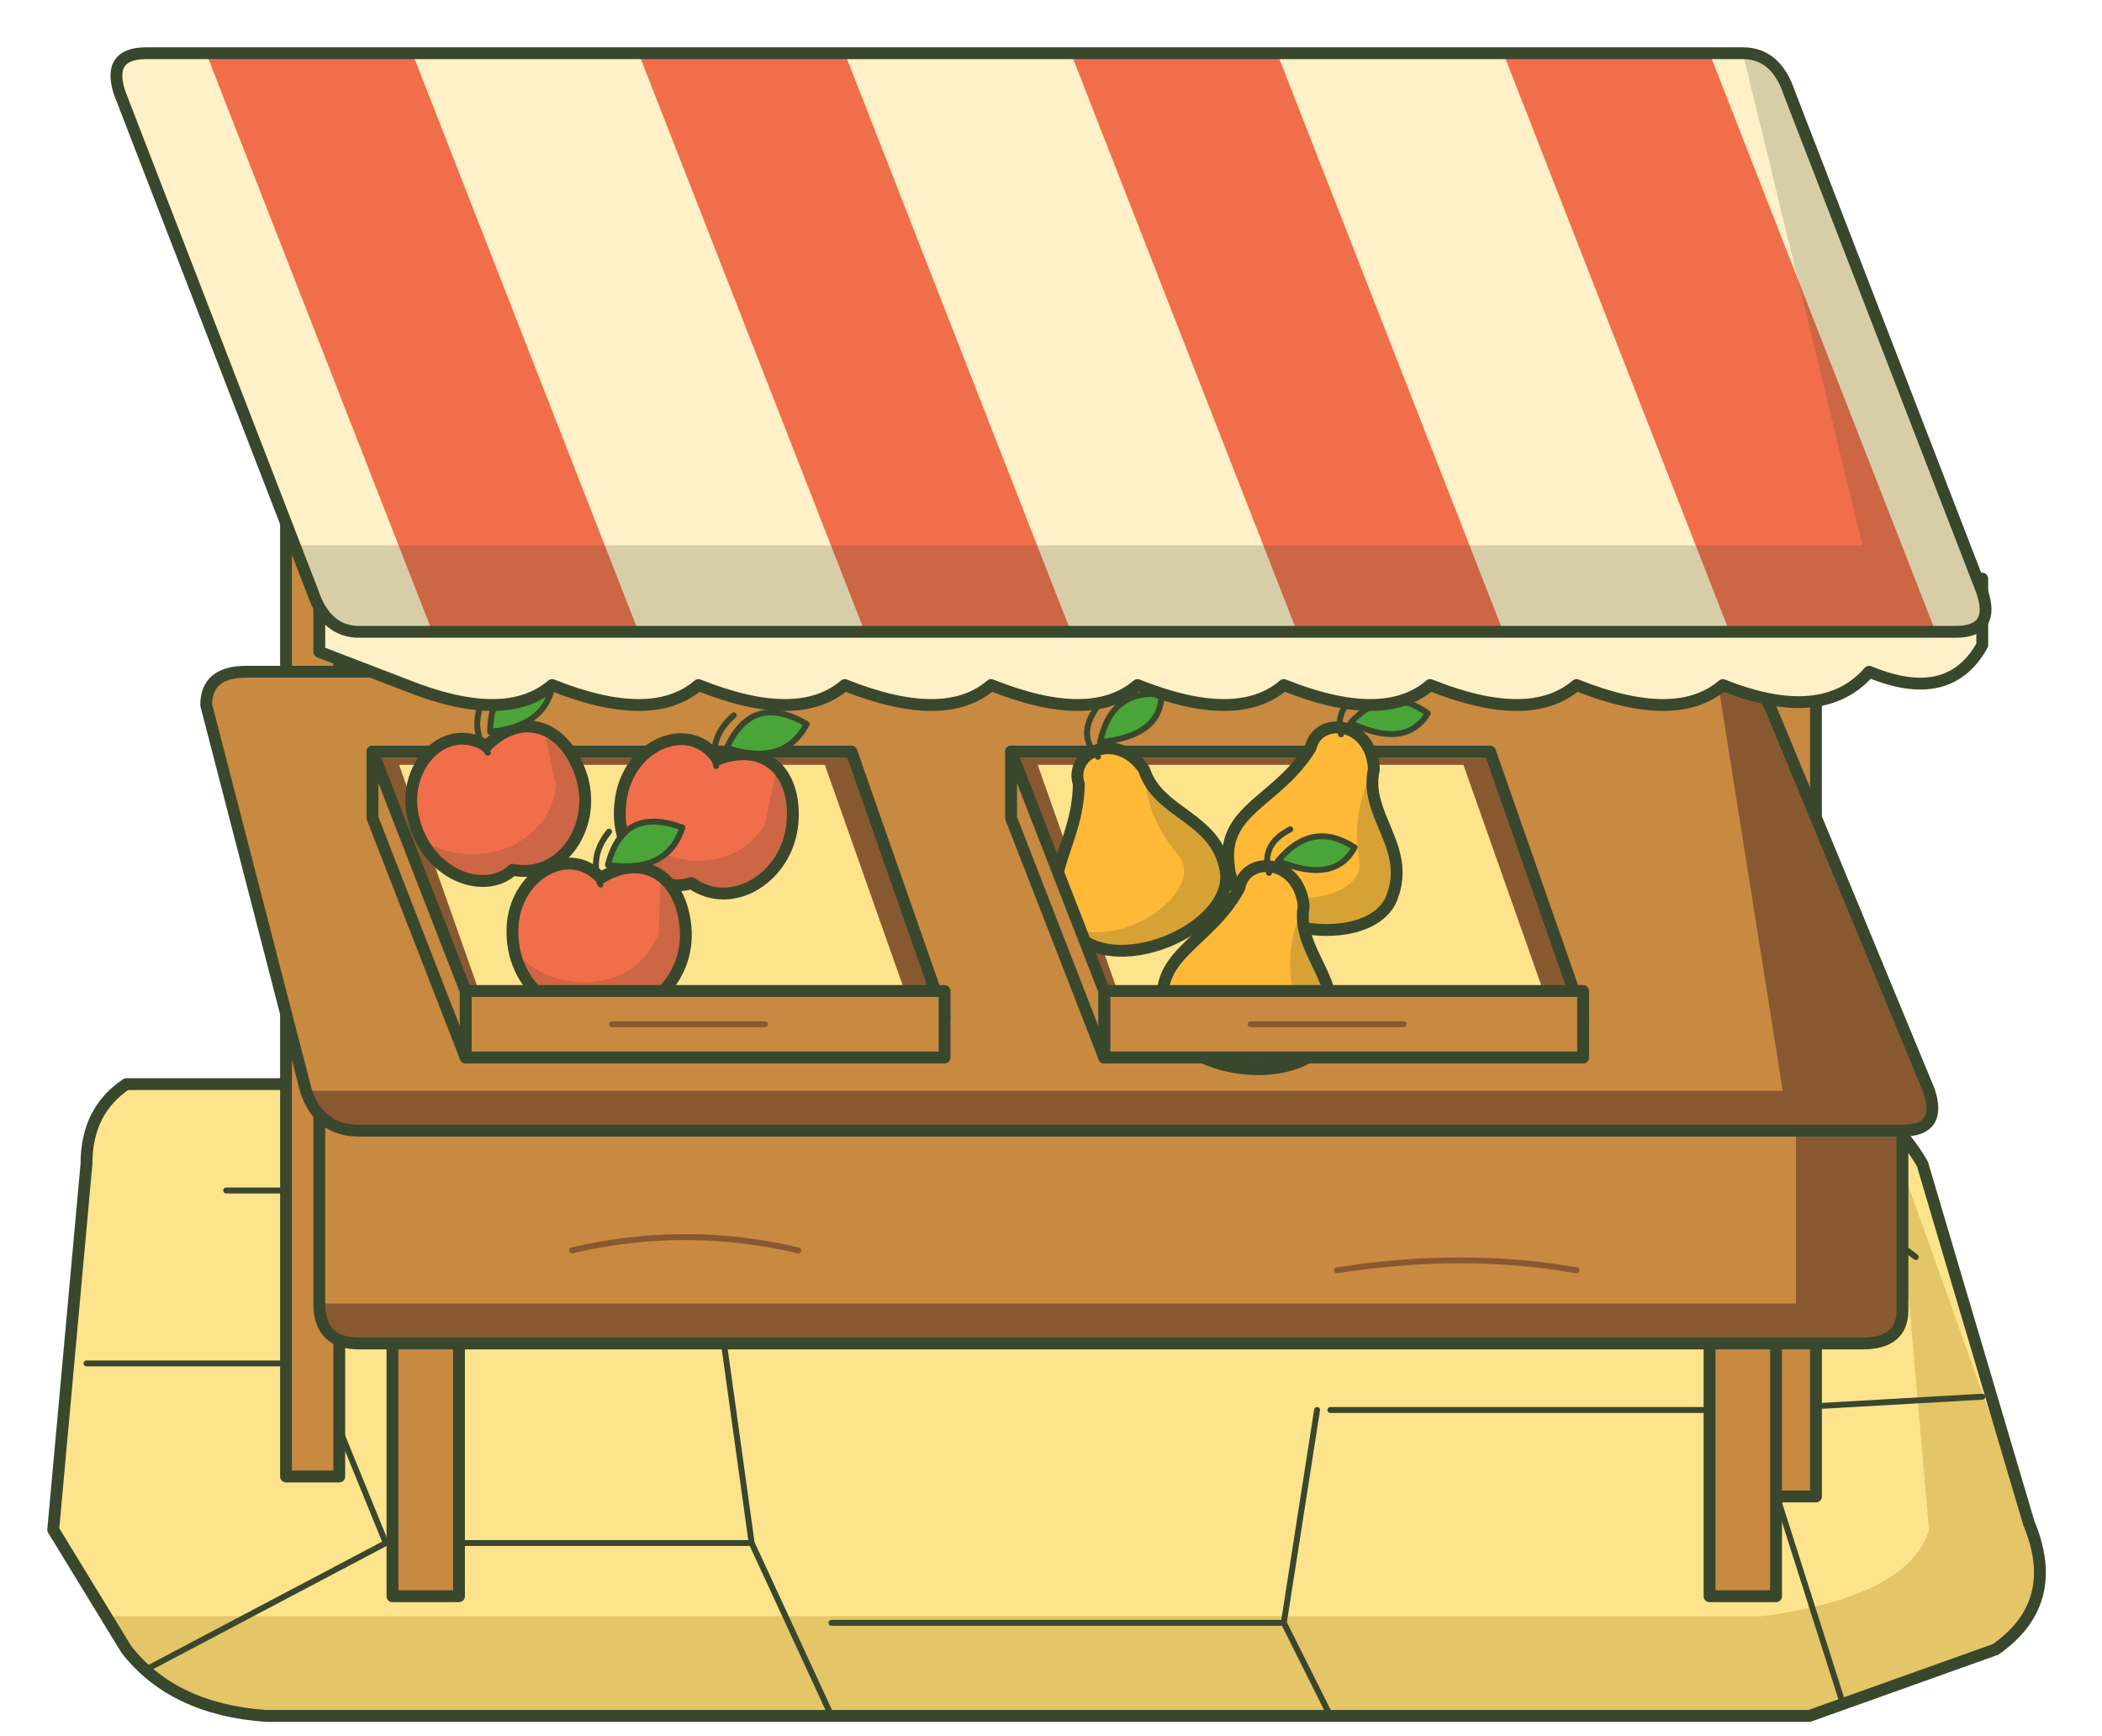
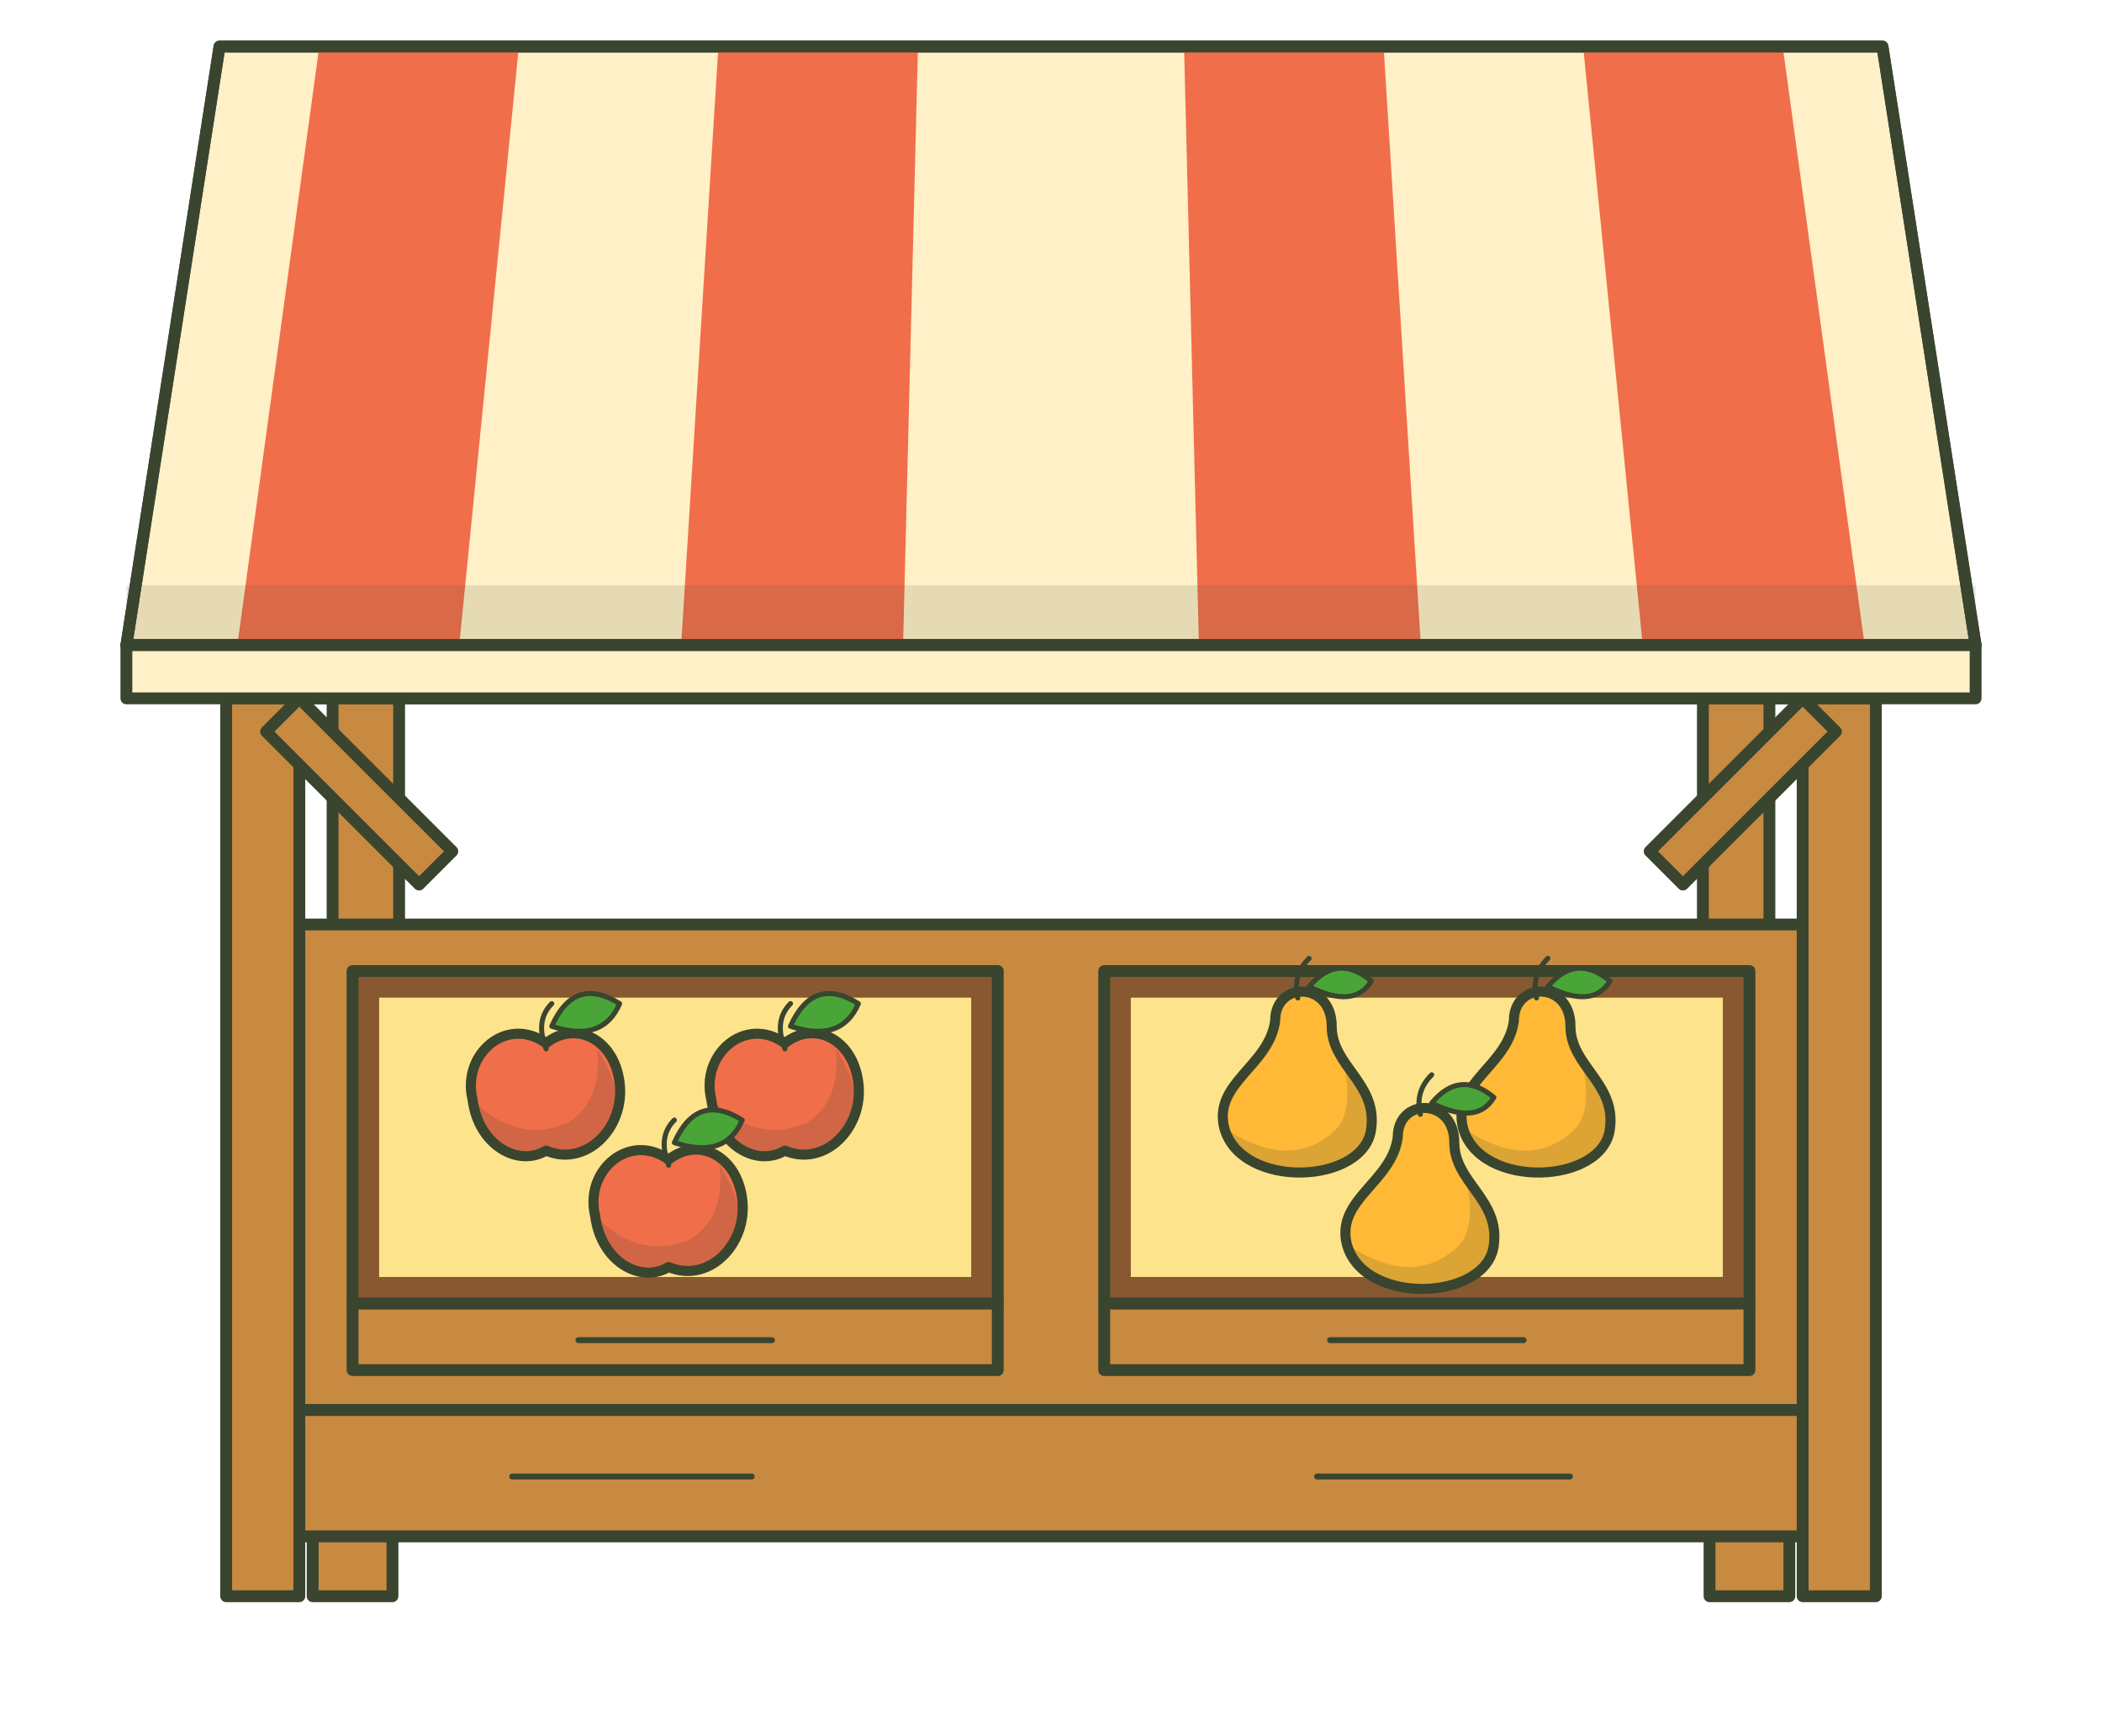
<svg xmlns="http://www.w3.org/2000/svg" width="316" height="261" viewBox="-158 -240 316 261" data-detail="1">
  <g stroke-linecap="round" stroke-linejoin="round">
-     <path d="M-139 -77 L111 -77 Q124 -77 131 -65 L147 -11 Q152 1 142 8 L114 18 L-118 18 Q-132 17 -139 8 L-150 -10 L-145 -65 Q-145 -73 -139 -77 Z" fill="#FDE48C" />
-     <path d="M127 -67 L147 -11 Q152 1 142 8 L114 18 L-118 18 Q-132 17 -139 8 L-142 3 L107 3 Q129 0 132 -10 Z" fill="#E4C567" fill-opacity="1" />
-     <path d="M-139 -77 L111 -77 Q124 -77 131 -65 L147 -11 Q152 1 142 8 L114 18 L-118 18 Q-132 17 -139 8 L-150 -10 L-145 -65 Q-145 -73 -139 -77 Z" fill="none" stroke="#39472D" stroke-width="1.78" />
-     <path d="M-145 -35 L-111 -35 L-100 -8 L-136 11 M-100 -8 L-45 -8 L-33 18 M-45 -8 L-50 -44 M-33 4 L35 4 L42 18 M35 4 L40 -28 M42 -28 L105 -28 L119 16 M105 -28 L140 -30 M-124 -61 L-91 -61 M113 -64 L130 -51" fill="none" stroke="#39472D" stroke-width="0.89" />
-     <path d="M-115 -201 L-107 -201 L-107 -18 L-115 -18 Z M107 -184 L115 -184 L115 -15 L107 -15 Z" fill="#C88941" stroke="#39472D" stroke-width="1.78" />
-     <path d="M-99 -62 L-89 -62 L-89 0 L-99 0 Z M99 -62 L109 -62 L109 0 L99 0 Z" fill="#C88941" stroke="#39472D" stroke-width="1.78" />
-     <path d="M-110 -75 L128 -75 L128 -43 Q128 -38 122 -38 L-104 -38 Q-110 -38 -110 -44 Z" fill="#C88941" />
-     <path d="M112 -75 L128 -75 L128 -43 Q128 -38 122 -38 L-104 -38 Q-110 -38 -110 -44 L112 -44 Z" fill="#885931" fill-opacity="1" />
-     <path d="M-110 -75 L128 -75 L128 -43 Q128 -38 122 -38 L-104 -38 Q-110 -38 -110 -44 Z" fill="none" stroke="#39472D" stroke-width="1.78" />
-     <path d="M-72 -52 Q-55 -56 -38 -52 M43 -49 Q62 -52 79 -49" fill="none" stroke="#885931" stroke-width="0.89" />
-     <path d="M-127 -134 Q-127 -139 -121 -139 L100 -139 Q105 -139 108 -134 L132 -76 Q134 -70 128 -70 L-104 -70 Q-110 -70 -112 -76 Z" fill="#C88941" />
-     <path d="M100 -139 Q105 -139 108 -134 L132 -76 Q134 -70 128 -70 L-104 -70 Q-110 -70 -112 -76 L110 -76 Z" fill="#885931" fill-opacity="1" />
-     <path d="M-127 -134 Q-127 -139 -121 -139 L100 -139 Q105 -139 108 -134 L132 -76 Q134 -70 128 -70 L-104 -70 Q-110 -70 -112 -76 Z" fill="none" stroke="#39472D" stroke-width="1.78" />
-     <path d="M-102 -127 L-30 -127 L-16 -87 L-88 -87 Z" fill="#885931" stroke="#39472D" stroke-width="1.78" />
-     <path d="M-98 -125 L-34 -125 L-22 -91 L-86 -91 Z" fill="#FDE48C" />
-     <path d="M-6 -127 L66 -127 L80 -87 L8 -87 Z" fill="#885931" stroke="#39472D" stroke-width="1.78" />
-     <path d="M-2 -125 L62 -125 L74 -91 L10 -91 Z" fill="#FDE48C" />
-     <g transform="translate(-83 -119) rotate(-12)">
-       <path d="M0 -9 C-5 -14 -13 -9 -13 -1 C-13 8 -5 13 0 10 C7 13 14 6 13 -2 C12 -10 6 -13 0 -9 Z" fill="#F16E4B" />
-       <path d="M9 -9 C15 -4 14 5 7 9 C3 12 1 10 0 10 C-6 13 -11 7 -12 3 C-6 9 6 8 9 -1 Z" fill="#39472D" fill-opacity="0.2" />
-       <path d="M0 -9 C-5 -14 -13 -9 -13 -1 C-13 8 -5 13 0 10 C7 13 14 6 13 -2 C12 -10 6 -13 0 -9 Z" fill="none" stroke="#39472D" stroke-width="1.78" />
-       <path d="M0 -8 Q-2 -12 1 -16" fill="none" stroke="#39472D" stroke-width="0.89" />
-       <path d="M1 -11 Q3 -20 12 -17 Q10 -10 1 -11 Z" fill="#4AA539" stroke="#39472D" stroke-width="0.89" />
+     <path d="M-108 -221 h10 V-63 h-10 Z" fill="#C88941" stroke="#39452F" stroke-width="1.78" />
+     <path d="M98 -221 h10 V-63 h-10 Z" fill="#C88941" stroke="#39452F" stroke-width="1.78" />
+     <rect x="-108" y="-195" width="216" height="8" fill="#885931" stroke="#39452F" stroke-width="1.78" />
+     <rect x="-108" y="-72" width="216" height="9" fill="#885931" stroke="#39452F" stroke-width="1.78" />
+     <path d="M-111 -42 h12 V0 h-12 Z" fill="#C88941" stroke="#39452F" stroke-width="1.78" />
+     <path d="M99 -42 h12 V0 h-12 Z" fill="#C88941" stroke="#39452F" stroke-width="1.78" />
+     <rect x="-116" y="-101" width="232" height="73" fill="#C88941" stroke="#39452F" stroke-width="1.78" />
+     <rect x="-116" y="-28" width="232" height="19" fill="#C88941" stroke="#39452F" stroke-width="1.78" />
+     <path d="M-81 -18 H-45 M40 -18 H78" fill="none" stroke="#39452F" stroke-width="0.89" />
+     <rect x="-105" y="-94" width="97" height="50" fill="#885931" stroke="#39452F" stroke-width="1.78" />
+     <rect x="-101" y="-90" width="89" height="42" fill="#FDE48C" />
+     <g transform="translate(-75.9 -75.5) scale(0.85)">
+       <path d="M0 -9 C-7 -14 -15 -7 -13 1 C-12 9 -5 13 0 10 C7 13 14 6 13 -2 C12 -10 5 -13 0 -9 Z" fill="#F16E4B" stroke="#39452F" stroke-width="1.78" />
+       <path d="M9 -8 Q18 6 4 11 L0 10 Q-9 14 -13 1 Q-5 9 4 5 Q10 1 9 -8Z" fill="#39452F" fill-opacity="0.18" />
+       <path d="M0 -8 Q-2 -13 1 -16" fill="none" stroke="#39452F" stroke-width="0.89" />
+       <path d="M1 -12 Q5 -21 13 -16 Q10 -9 1 -12Z" fill="#4AA539" stroke="#39452F" stroke-width="0.89" />
    </g>
-     <g transform="translate(-52 -117) rotate(12)">
-       <path d="M0 -9 C-5 -14 -13 -9 -13 -1 C-13 8 -5 13 0 10 C7 13 14 6 13 -2 C12 -10 6 -13 0 -9 Z" fill="#F16E4B" />
-       <path d="M9 -9 C15 -4 14 5 7 9 C3 12 1 10 0 10 C-6 13 -11 7 -12 3 C-6 9 6 8 9 -1 Z" fill="#39472D" fill-opacity="0.2" />
-       <path d="M0 -9 C-5 -14 -13 -9 -13 -1 C-13 8 -5 13 0 10 C7 13 14 6 13 -2 C12 -10 6 -13 0 -9 Z" fill="none" stroke="#39472D" stroke-width="1.78" />
-       <path d="M0 -8 Q-2 -12 1 -16" fill="none" stroke="#39472D" stroke-width="0.89" />
-       <path d="M1 -11 Q3 -20 12 -17 Q10 -10 1 -11 Z" fill="#4AA539" stroke="#39472D" stroke-width="0.89" />
+     <g transform="translate(-40.01 -75.5) scale(0.85)">
+       <path d="M0 -9 C-7 -14 -15 -7 -13 1 C-12 9 -5 13 0 10 C7 13 14 6 13 -2 C12 -10 5 -13 0 -9 Z" fill="#F16E4B" stroke="#39452F" stroke-width="1.78" />
+       <path d="M9 -8 Q18 6 4 11 L0 10 Q-9 14 -13 1 Q-5 9 4 5 Q10 1 9 -8Z" fill="#39452F" fill-opacity="0.18" />
+       <path d="M0 -8 Q-2 -13 1 -16" fill="none" stroke="#39452F" stroke-width="0.89" />
+       <path d="M1 -12 Q5 -21 13 -16 Q10 -9 1 -12Z" fill="#4AA539" stroke="#39452F" stroke-width="0.89" />
    </g>
-     <g transform="translate(-68 -99) rotate(2)">
-       <path d="M0 -9 C-5 -14 -13 -9 -13 -1 C-13 8 -5 13 0 10 C7 13 14 6 13 -2 C12 -10 6 -13 0 -9 Z" fill="#F16E4B" />
-       <path d="M9 -9 C15 -4 14 5 7 9 C3 12 1 10 0 10 C-6 13 -11 7 -12 3 C-6 9 6 8 9 -1 Z" fill="#39472D" fill-opacity="0.2" />
-       <path d="M0 -9 C-5 -14 -13 -9 -13 -1 C-13 8 -5 13 0 10 C7 13 14 6 13 -2 C12 -10 6 -13 0 -9 Z" fill="none" stroke="#39472D" stroke-width="1.78" />
-       <path d="M0 -8 Q-2 -12 1 -16" fill="none" stroke="#39472D" stroke-width="0.89" />
-       <path d="M1 -11 Q3 -20 12 -17 Q10 -10 1 -11 Z" fill="#4AA539" stroke="#39472D" stroke-width="0.89" />
+     <g transform="translate(-57.47 -58.0) scale(0.85)">
+       <path d="M0 -9 C-7 -14 -15 -7 -13 1 C-12 9 -5 13 0 10 C7 13 14 6 13 -2 C12 -10 5 -13 0 -9 Z" fill="#F16E4B" stroke="#39452F" stroke-width="1.78" />
+       <path d="M9 -8 Q18 6 4 11 L0 10 Q-9 14 -13 1 Q-5 9 4 5 Q10 1 9 -8Z" fill="#39452F" fill-opacity="0.18" />
+       <path d="M0 -8 Q-2 -13 1 -16" fill="none" stroke="#39452F" stroke-width="0.89" />
+       <path d="M1 -12 Q5 -21 13 -16 Q10 -9 1 -12Z" fill="#4AA539" stroke="#39452F" stroke-width="0.89" />
    </g>
-     <g transform="translate(12 -111) rotate(-18)">
-       <path d="M-4 -13 C-4 -18 4 -19 6 -12 C6 -5 14 -2 13 6 C12 15 -9 17 -12 7 C-15 -1 -7 -4 -4 -13 Z" fill="#FFB937" />
-       <path d="M6 -12 C6 -5 14 -2 13 6 C12 15 -9 17 -12 7 C-5 13 9 8 7 2 Q4 -5 6 -12 Z" fill="#39472D" fill-opacity="0.2" />
-       <path d="M-4 -13 C-4 -18 4 -19 6 -12 C6 -5 14 -2 13 6 C12 15 -9 17 -12 7 C-15 -1 -7 -4 -4 -13 Z" fill="none" stroke="#39472D" stroke-width="1.78" />
-       <path d="M0 -16 Q-2 -20 2 -23" fill="none" stroke="#39472D" stroke-width="0.89" />
-       <path d="M1 -18 Q5 -25 12 -22 Q10 -16 1 -18 Z" fill="#4AA539" stroke="#39472D" stroke-width="0.89" />
+     <rect x="-105" y="-44" width="97" height="10" fill="#C88941" stroke="#39452F" stroke-width="1.78" />
+     <path d="M-71.05 -38.5 h29.1" fill="none" stroke="#39452F" stroke-width="0.89" />
+     <rect x="8" y="-94" width="97" height="50" fill="#885931" stroke="#39452F" stroke-width="1.78" />
+     <rect x="12" y="-90" width="89" height="42" fill="#FDE48C" />
+     <g transform="translate(37.1 -75.5) scale(0.85)">
+       <path d="M-4 -13 C-4 -20 6 -20 6 -12 C6 -5 14 -2 13 6 C12 16 -10 17 -13 6 C-15 -2 -5 -5 -4 -13Z" fill="#FFB937" stroke="#39452F" stroke-width="1.78" />
+       <path d="M6 -12 C6 -5 14 -2 13 6 C12 16 -10 17 -13 6 Q-1 14 7 6 Q11 1 6 -12Z" fill="#39452F" fill-opacity="0.18" />
+       <path d="M0 -17 Q-1 -21 2 -24" fill="none" stroke="#39452F" stroke-width="0.89" />
+       <path d="M2 -19 Q7 -25 13 -20 Q10 -15 2 -19Z" fill="#4AA539" stroke="#39452F" stroke-width="0.89" />
    </g>
-     <g transform="translate(40 -114) rotate(13)">
-       <path d="M-4 -13 C-4 -18 4 -19 6 -12 C6 -5 14 -2 13 6 C12 15 -9 17 -12 7 C-15 -1 -7 -4 -4 -13 Z" fill="#FFB937" />
-       <path d="M6 -12 C6 -5 14 -2 13 6 C12 15 -9 17 -12 7 C-5 13 9 8 7 2 Q4 -5 6 -12 Z" fill="#39472D" fill-opacity="0.2" />
-       <path d="M-4 -13 C-4 -18 4 -19 6 -12 C6 -5 14 -2 13 6 C12 15 -9 17 -12 7 C-15 -1 -7 -4 -4 -13 Z" fill="none" stroke="#39472D" stroke-width="1.78" />
-       <path d="M0 -16 Q-2 -20 2 -23" fill="none" stroke="#39472D" stroke-width="0.89" />
-       <path d="M1 -18 Q5 -25 12 -22 Q10 -16 1 -18 Z" fill="#4AA539" stroke="#39472D" stroke-width="0.89" />
+     <g transform="translate(72.99 -75.5) scale(0.85)">
+       <path d="M-4 -13 C-4 -20 6 -20 6 -12 C6 -5 14 -2 13 6 C12 16 -10 17 -13 6 C-15 -2 -5 -5 -4 -13Z" fill="#FFB937" stroke="#39452F" stroke-width="1.78" />
+       <path d="M6 -12 C6 -5 14 -2 13 6 C12 16 -10 17 -13 6 Q-1 14 7 6 Q11 1 6 -12Z" fill="#39452F" fill-opacity="0.18" />
+       <path d="M0 -17 Q-1 -21 2 -24" fill="none" stroke="#39452F" stroke-width="0.89" />
+       <path d="M2 -19 Q7 -25 13 -20 Q10 -15 2 -19Z" fill="#4AA539" stroke="#39452F" stroke-width="0.89" />
    </g>
-     <g transform="translate(30 -93) rotate(10)">
-       <path d="M-4 -13 C-4 -18 4 -19 6 -12 C6 -5 14 -2 13 6 C12 15 -9 17 -12 7 C-15 -1 -7 -4 -4 -13 Z" fill="#FFB937" />
-       <path d="M6 -12 C6 -5 14 -2 13 6 C12 15 -9 17 -12 7 C-5 13 9 8 7 2 Q4 -5 6 -12 Z" fill="#39472D" fill-opacity="0.2" />
-       <path d="M-4 -13 C-4 -18 4 -19 6 -12 C6 -5 14 -2 13 6 C12 15 -9 17 -12 7 C-15 -1 -7 -4 -4 -13 Z" fill="none" stroke="#39472D" stroke-width="1.78" />
-       <path d="M0 -16 Q-2 -20 2 -23" fill="none" stroke="#39472D" stroke-width="0.89" />
-       <path d="M1 -18 Q5 -25 12 -22 Q10 -16 1 -18 Z" fill="#4AA539" stroke="#39472D" stroke-width="0.89" />
+     <g transform="translate(55.53 -58.0) scale(0.85)">
+       <path d="M-4 -13 C-4 -20 6 -20 6 -12 C6 -5 14 -2 13 6 C12 16 -10 17 -13 6 C-15 -2 -5 -5 -4 -13Z" fill="#FFB937" stroke="#39452F" stroke-width="1.78" />
+       <path d="M6 -12 C6 -5 14 -2 13 6 C12 16 -10 17 -13 6 Q-1 14 7 6 Q11 1 6 -12Z" fill="#39452F" fill-opacity="0.18" />
+       <path d="M0 -17 Q-1 -21 2 -24" fill="none" stroke="#39452F" stroke-width="0.89" />
+       <path d="M2 -19 Q7 -25 13 -20 Q10 -15 2 -19Z" fill="#4AA539" stroke="#39452F" stroke-width="0.89" />
    </g>
-     <path d="M-88 -91 L-16 -91 L-16 -81 L-88 -81 Z" fill="#C88941" stroke="#39472D" stroke-width="1.78" />
-     <path d="M-102 -127 L-88 -91 L-88 -81 L-102 -117 Z" fill="#C88941" stroke="#39472D" stroke-width="1.78" />
-     <path d="M-66 -86 L-43 -86" fill="none" stroke="#885931" stroke-width="0.89" />
-     <path d="M8 -91 L80 -91 L80 -81 L8 -81 Z" fill="#C88941" stroke="#39472D" stroke-width="1.78" />
-     <path d="M-6 -127 L8 -91 L8 -81 L-6 -117 Z" fill="#C88941" stroke="#39472D" stroke-width="1.78" />
-     <path d="M30 -86 L53 -86" fill="none" stroke="#885931" stroke-width="0.89" />
-     <path d="M-110 -153 L140 -153 L140 -143 Q135 -134 123 -139 Q116 -131 101 -137 Q94 -131 79 -137 Q72 -131 57 -137 Q50 -131 35 -137 Q28 -131 13 -137 Q6 -131 -9 -137 Q-16 -131 -31 -137 Q-38 -131 -53 -137 Q-60 -131 -75 -137 Q-82 -131 -97 -137 L-110 -142 Z" fill="#FFF0C7" stroke="#39472D" stroke-width="1.78" />
-     <path d="M-136 -232 L104 -232 Q109 -232 111 -226 L140 -151 Q142 -145 136 -145 L-104 -145 Q-109 -145 -111 -151 L-140 -226 Q-142 -232 -136 -232 Z" fill="#FFF0C7" />
-     <path d="M-127 -232 L-96 -232 L-62 -145 L-93 -145 Z" fill="#F16E4B" />
-     <path d="M-62 -232 L-31 -232 L3 -145 L-28 -145 Z" fill="#F16E4B" />
-     <path d="M3 -232 L34 -232 L68 -145 L37 -145 Z" fill="#F16E4B" />
-     <path d="M68 -232 L99 -232 L133 -145 L102 -145 Z" fill="#F16E4B" />
-     <path d="M104 -232 Q109 -232 111 -226 L140 -151 Q142 -145 136 -145 L-104 -145 Q-109 -145 -111 -151 L-113 -158 L122 -158 Z" fill="#39472D" fill-opacity="0.2" />
-     <path d="M-136 -232 L104 -232 Q109 -232 111 -226 L140 -151 Q142 -145 136 -145 L-104 -145 Q-109 -145 -111 -151 L-140 -226 Q-142 -232 -136 -232 Z" fill="none" stroke="#39472D" stroke-width="1.78" />
+     <rect x="8" y="-44" width="97" height="10" fill="#C88941" stroke="#39452F" stroke-width="1.78" />
+     <path d="M41.95 -38.5 h29.1" fill="none" stroke="#39452F" stroke-width="0.89" />
+     <path d="M-124 -151 h11 V0 h-11 Z" fill="#C88941" stroke="#39452F" stroke-width="1.78" />
+     <path d="M113 -151 h11 V0 h-11 Z" fill="#C88941" stroke="#39452F" stroke-width="1.78" />
+     <rect x="-124" y="-145" width="248" height="10" fill="#885931" stroke="#39452F" stroke-width="1.78" />
+     <path d="M-113 -135 L-90 -112 L-95 -107 L-118 -130Z M113 -135 L90 -112 L95 -107 L118 -130Z" fill="#C88941" stroke="#39452F" stroke-width="1.78" />
+     <path d="M-125 -233 H125 L139 -143 H-139 Z" fill="#FFF0C7" stroke="#39452F" stroke-width="1.78" />
+     <path d="M-110.0 -233 H-80.0 L-88.96 -143 H-122.32 Z" fill="#F16E4B" />
+     <path d="M-50.0 -233 H-20 L-22.24 -143 H-55.6 Z" fill="#F16E4B" />
+     <path d="M20 -233 H50 L55.6 -143 H22.24 Z" fill="#F16E4B" />
+     <path d="M80 -233 H110 L122.32 -143 H88.96 Z" fill="#F16E4B" />
+     <path d="M-139 -152 H139 V-143 H-139Z" fill="#39452F" fill-opacity="0.13" />
+     <path d="M-125 -233 H125 L139 -143 H-139Z" fill="none" stroke="#39452F" stroke-width="1.78" />
+     <rect x="-139" y="-143" width="278" height="8" fill="#FFF0C7" stroke="#39452F" stroke-width="1.78" />
  </g>
</svg>
